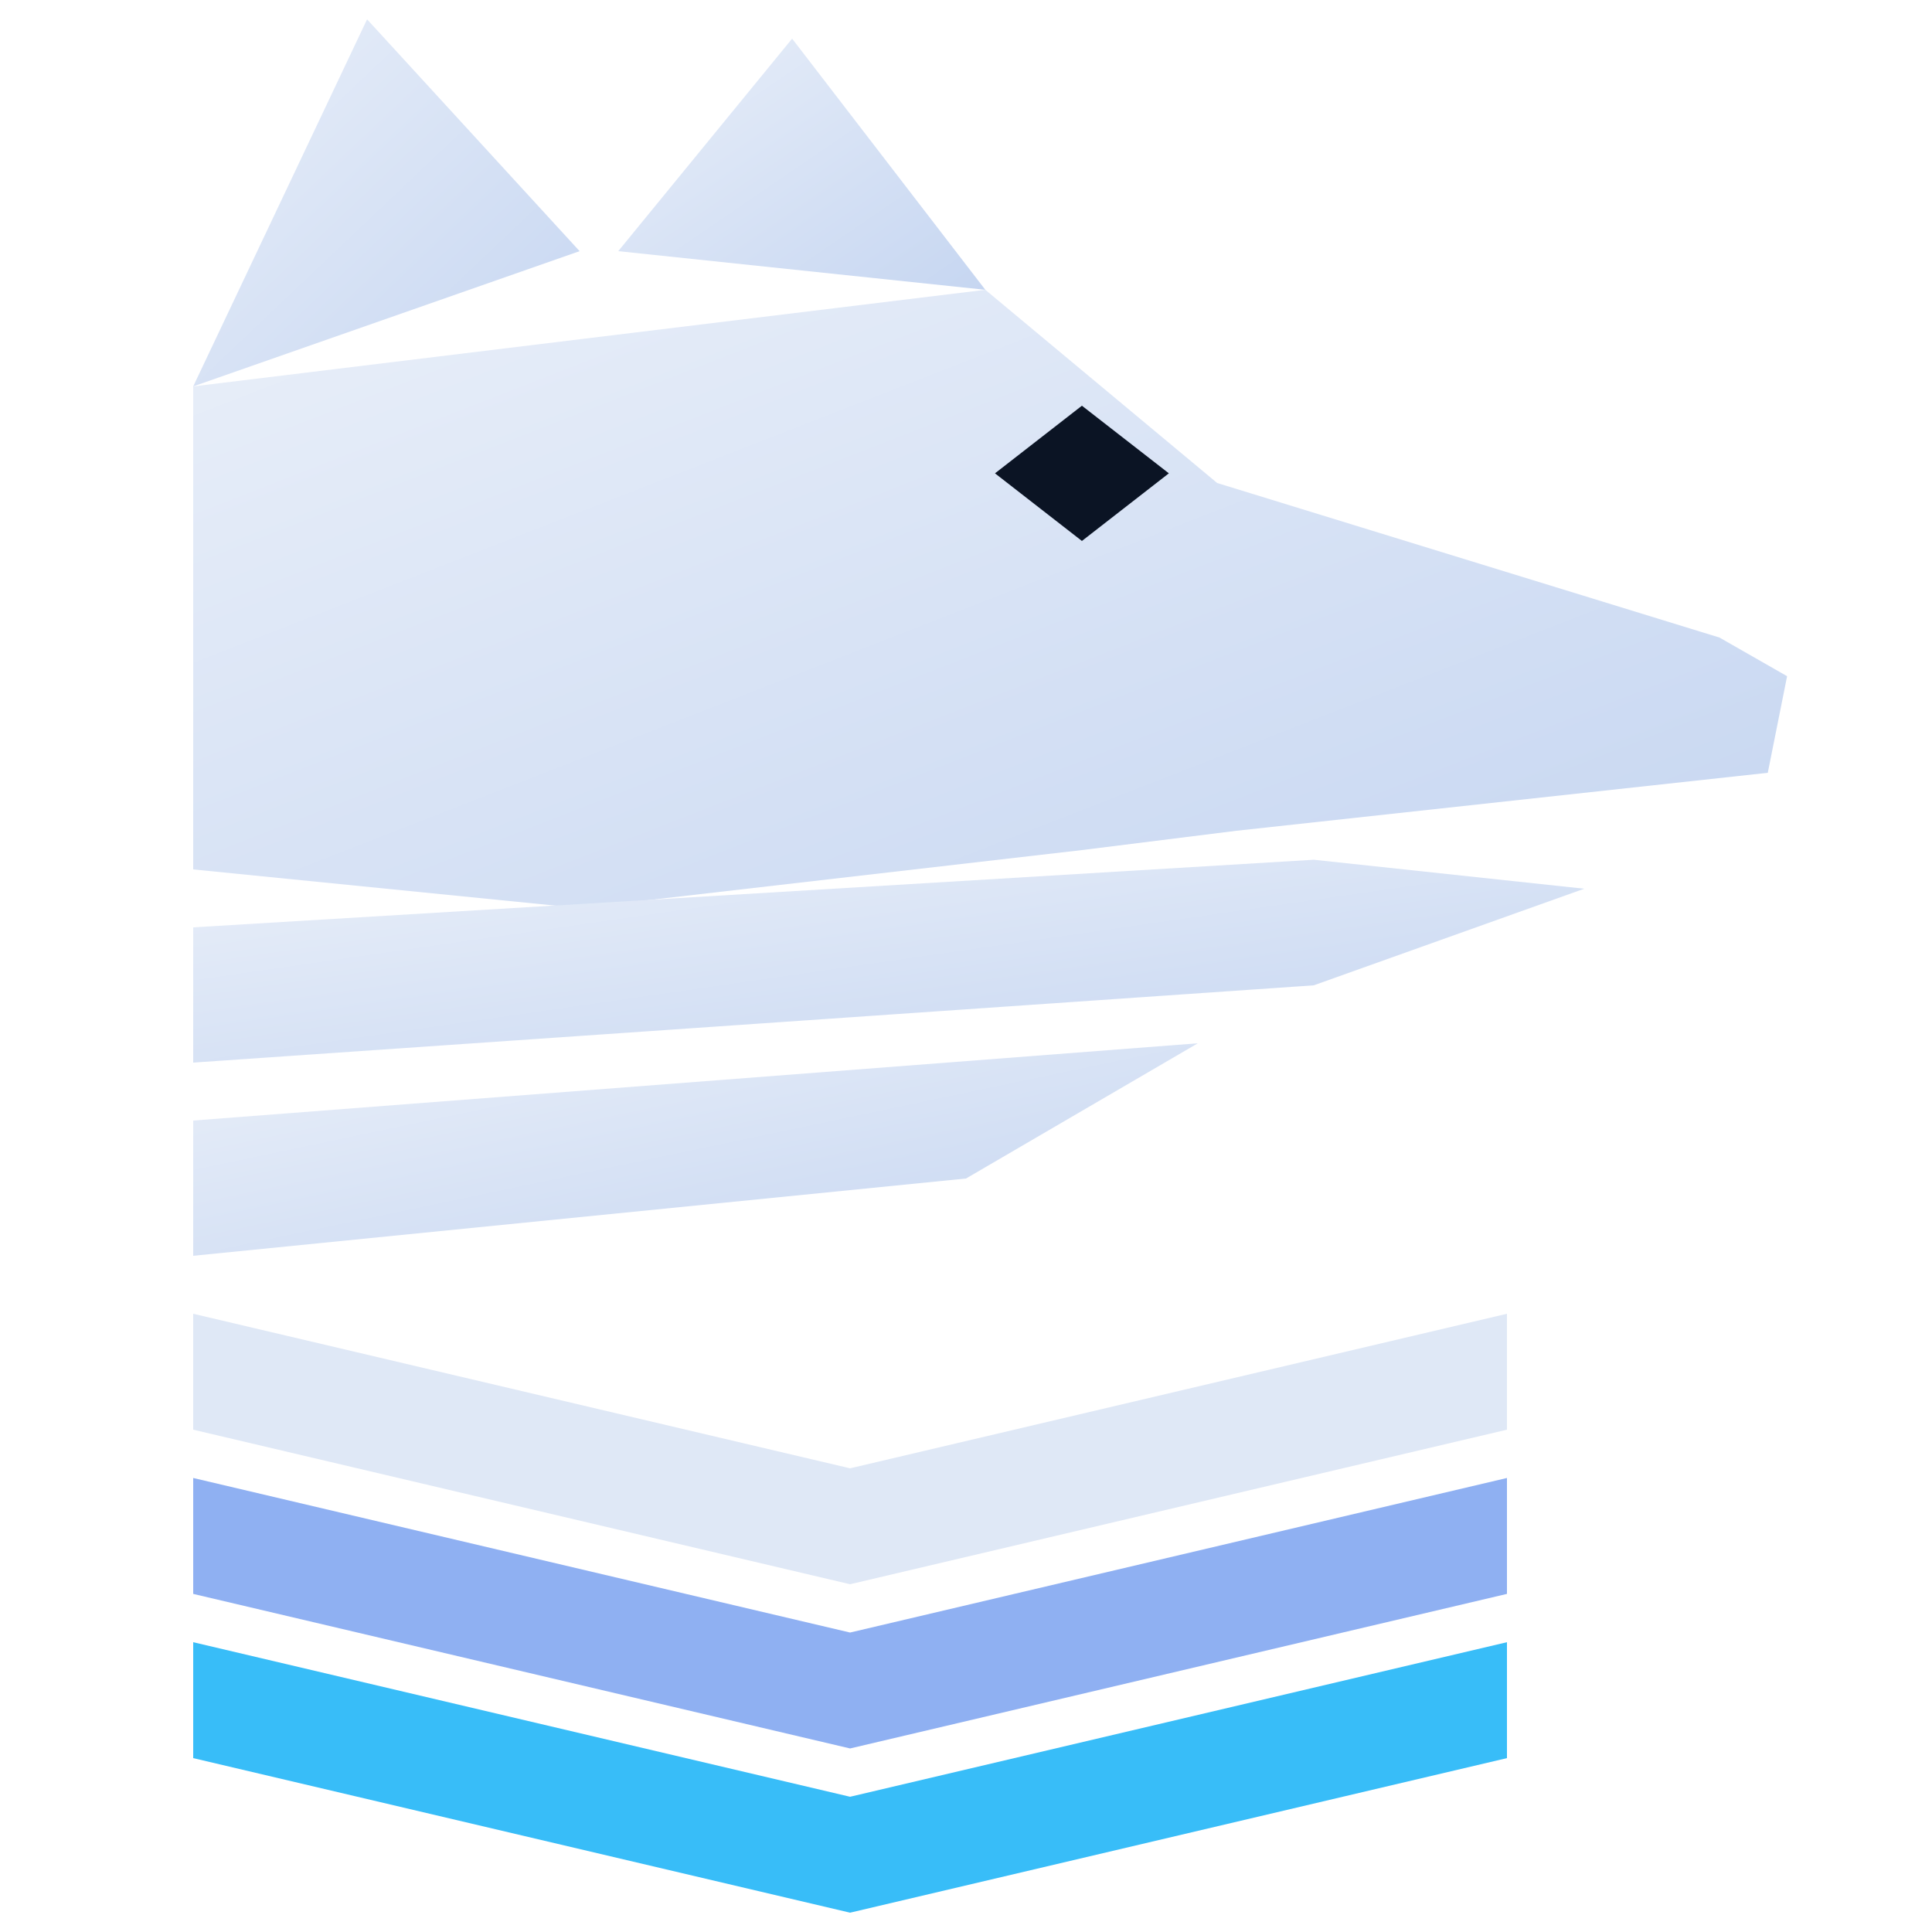
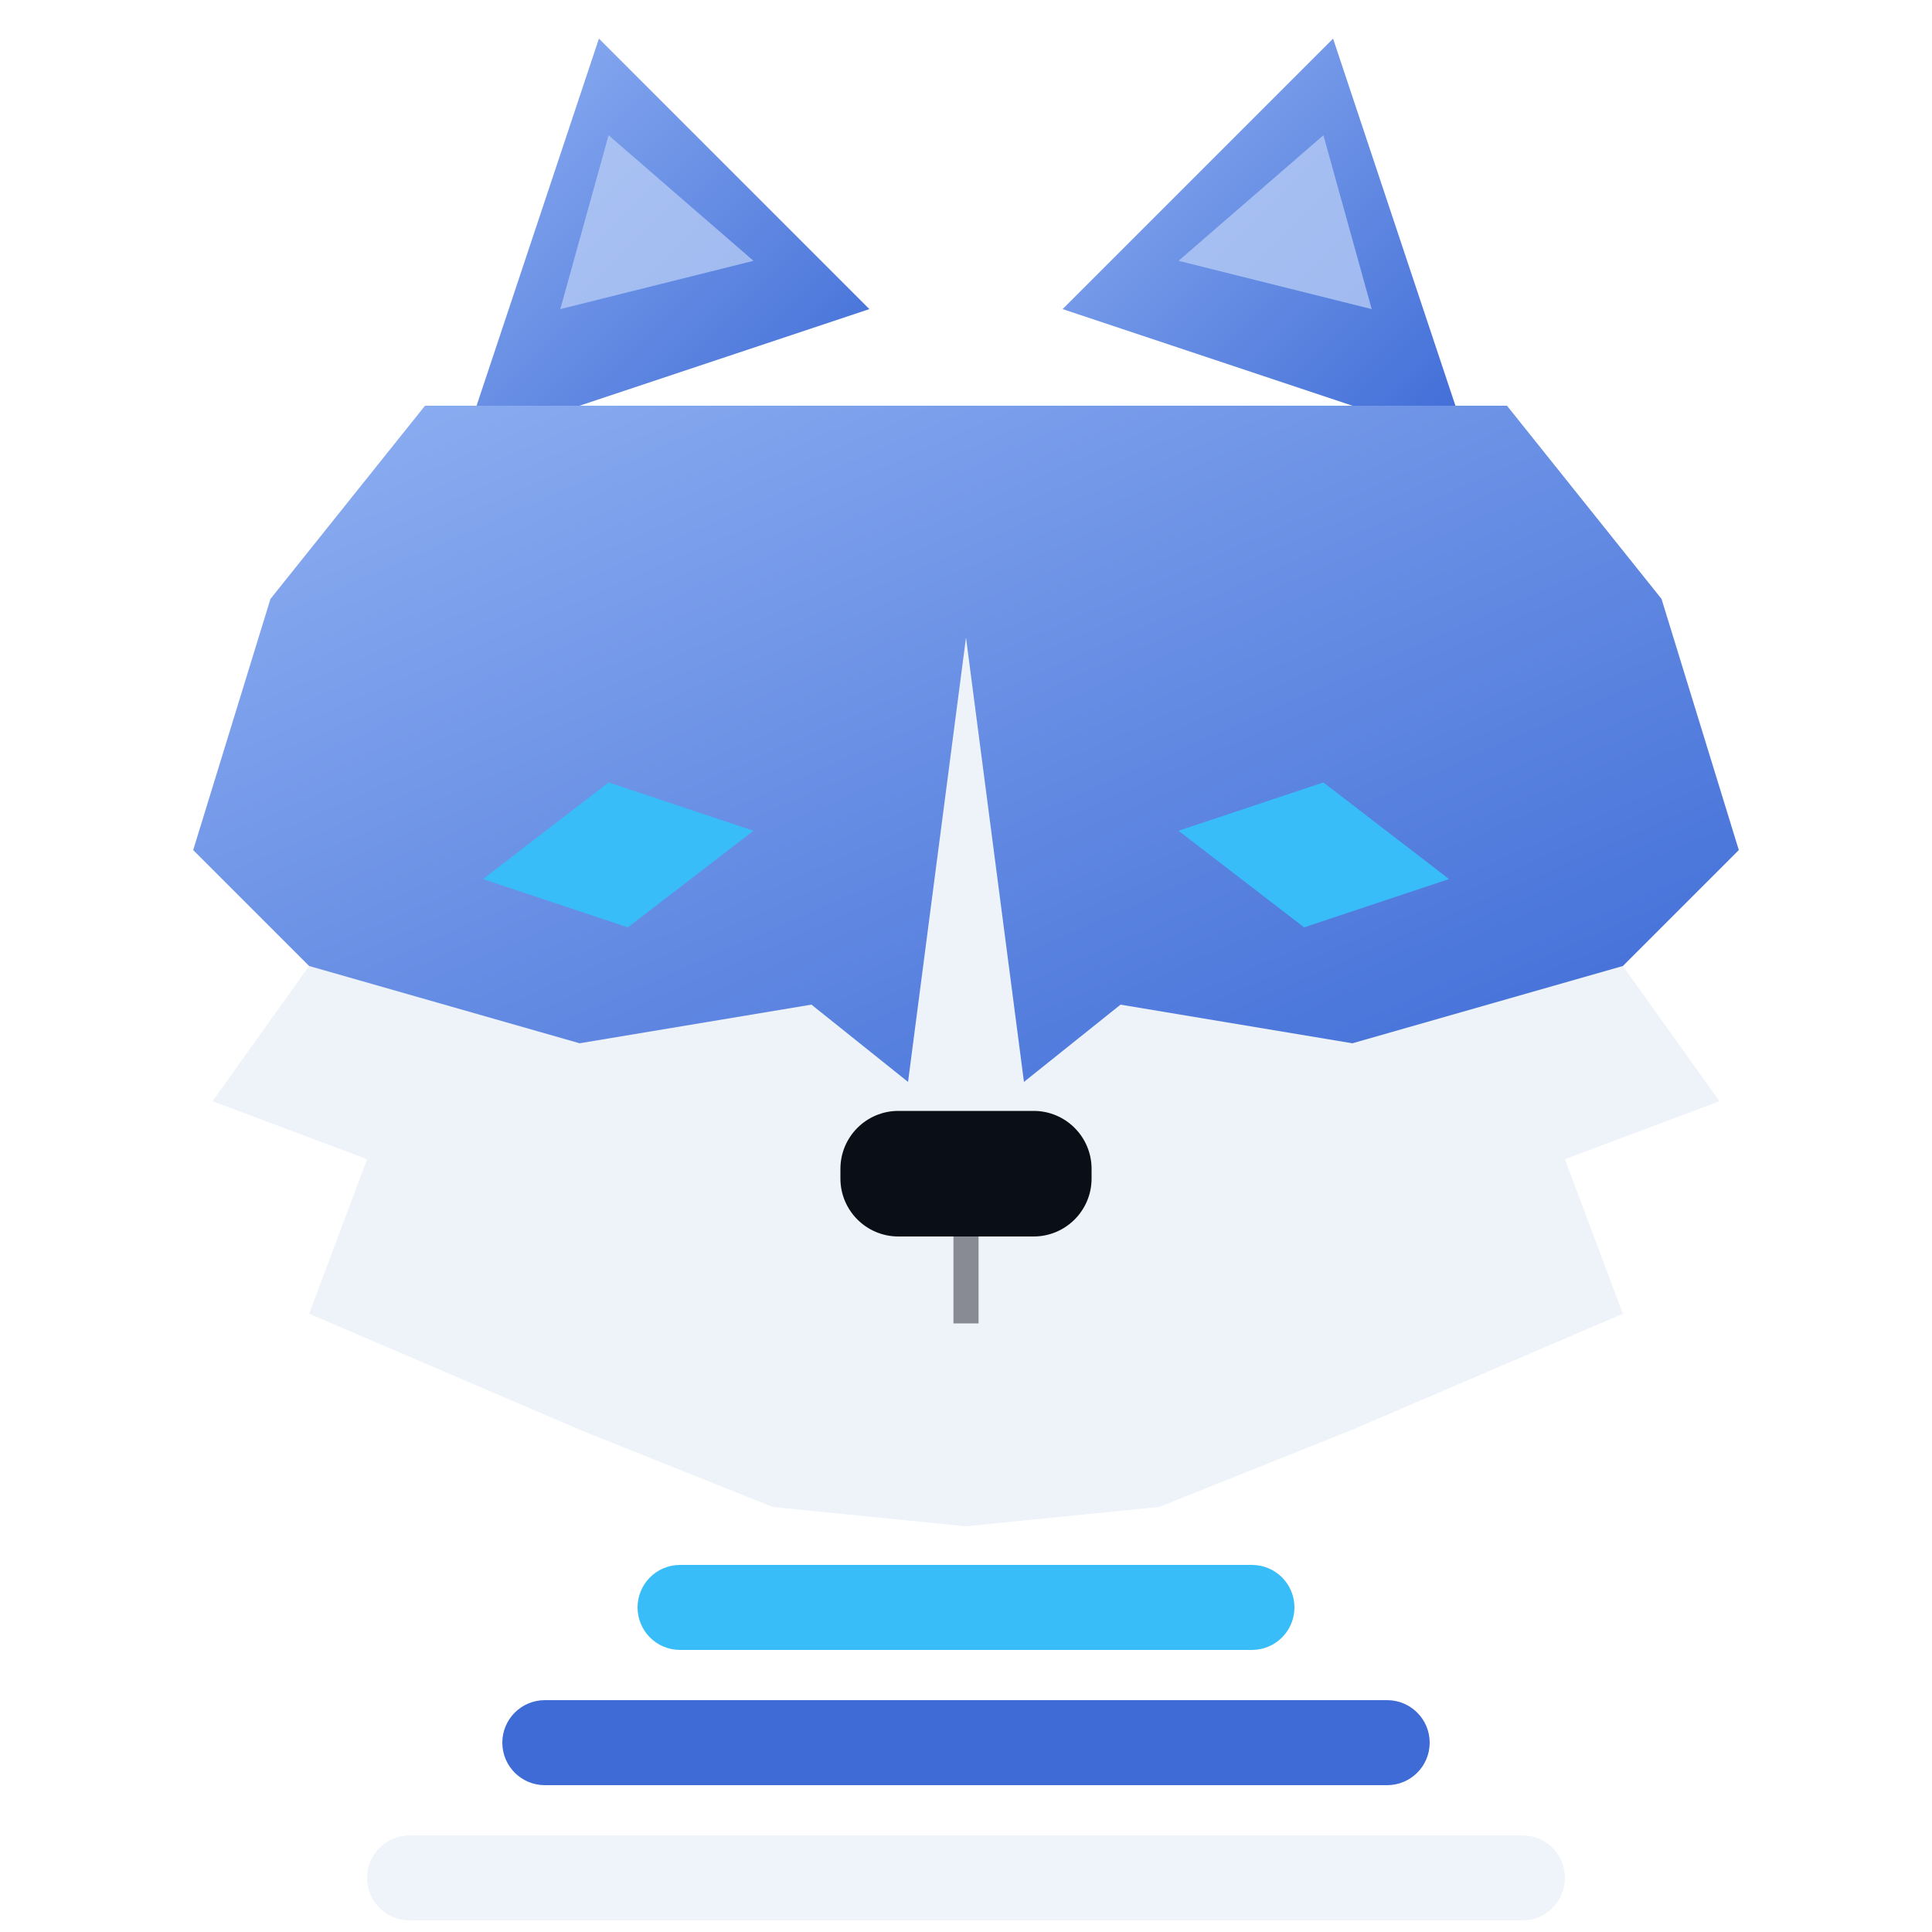
<svg xmlns="http://www.w3.org/2000/svg" viewBox="0 0 100 100">
  <defs>
    <linearGradient id="fur" x1="0" y1="0" x2="1" y2="1">
-       <stop offset="0" stop-color="#e9eff9" />
-       <stop offset="1" stop-color="#c6d6f1" />
+       <stop offset="0" stop-color="#8fb0f2" />
+       <stop offset="1" stop-color="#3e6bd6" />
    </linearGradient>
  </defs>
-   <polygon points="10,20 19,1 30,13" fill="url(#fur)" />
-   <polygon points="32,13 41,2 51,15" fill="url(#fur)" />
-   <polygon points="10,20 51,15 63,25 89,33 92.5,35 91.5,40 64,43 56,44 30,47 10,45" fill="url(#fur)" />
-   <polygon points="10,48 68,44.5 82,46 68,51 10,55" fill="url(#fur)" />
-   <polygon points="10,58 62,54 50,61 10,65" fill="url(#fur)" />
-   <polygon points="56,21 60.5,24.5 56,28 51.5,24.5" fill="#0b1424" />
-   <polygon points="10,68 44,76 78,68 78,74 44,82 10,74" fill="#dfe8f6" />
-   <polygon points="10,76.5 44,84.5 78,76.5 78,82.5 44,90.5 10,82.5" fill="#8fb0f2" />
-   <polygon points="10,85 44,93 78,85 78,91 44,99 10,91" fill="#38bdf8" />
+   <polygon points="24,23 31,2 45,16" fill="url(#fur)" />
+   <polygon points="76,23 69,2 55,16" fill="url(#fur)" />
+   <polygon points="29,16 31.5,7 39,13.5" fill="#b9cdf5" opacity="0.75" />
+   <polygon points="71,16 68.5,7 61,13.5" fill="#b9cdf5" opacity="0.75" />
+   <polygon points="22,21 78,21 86,31 90,44 84,50 89,57 81,60 84,68 70,74 60,78 50,79 40,78 30,74 16,68 19,60 11,57 16,50 10,44 14,31" fill="#eef3fa" />
+   <polygon points="22,21 78,21 86,31 90,44 84,50 70,54 58,52 53,56 50,33 47,56 42,52 30,54 16,50 10,44 14,31" fill="url(#fur)" />
+   <polygon points="25,45.5 31.5,40.5 39,43 32.5,48" fill="#38bdf8" />
+   <polygon points="75,45.5 68.5,40.5 61,43 67.5,48" fill="#38bdf8" />
+   <rect x="43.5" y="57.5" width="13" height="6.5" rx="3" fill="#0a0e16" />
+   <rect x="49.35" y="63.5" width="1.3" height="5" fill="#0a0e16" opacity="0.45" />
+   <rect x="33" y="81" width="34" height="4.4" rx="2.2" fill="#38bdf8" />
+   <rect x="26" y="88" width="48" height="4.4" rx="2.2" fill="#3e6bd6" />
+   <rect x="19" y="95" width="62" height="4.4" rx="2.2" fill="#eef3fa" opacity="0.92" />
</svg>
